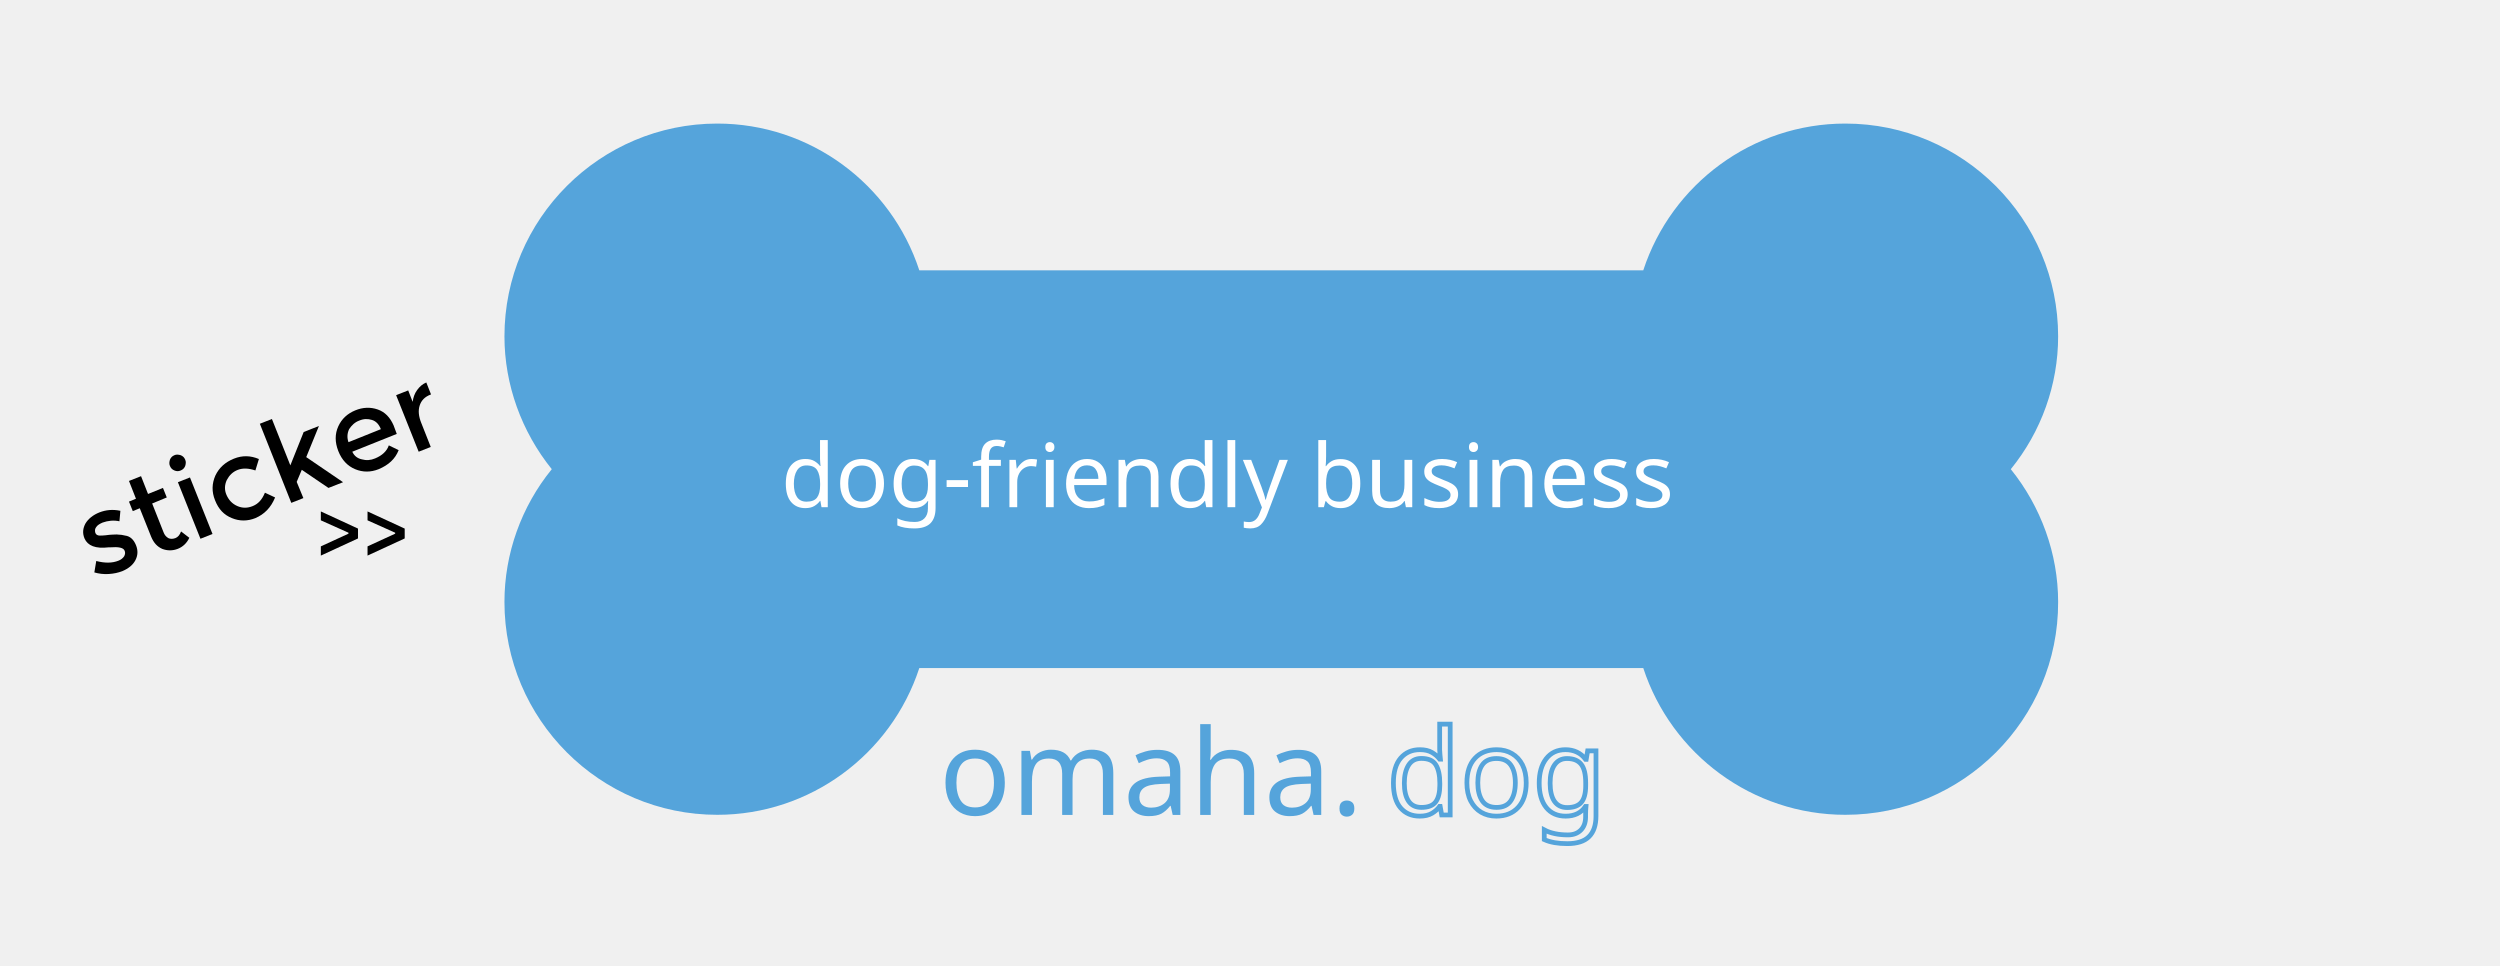
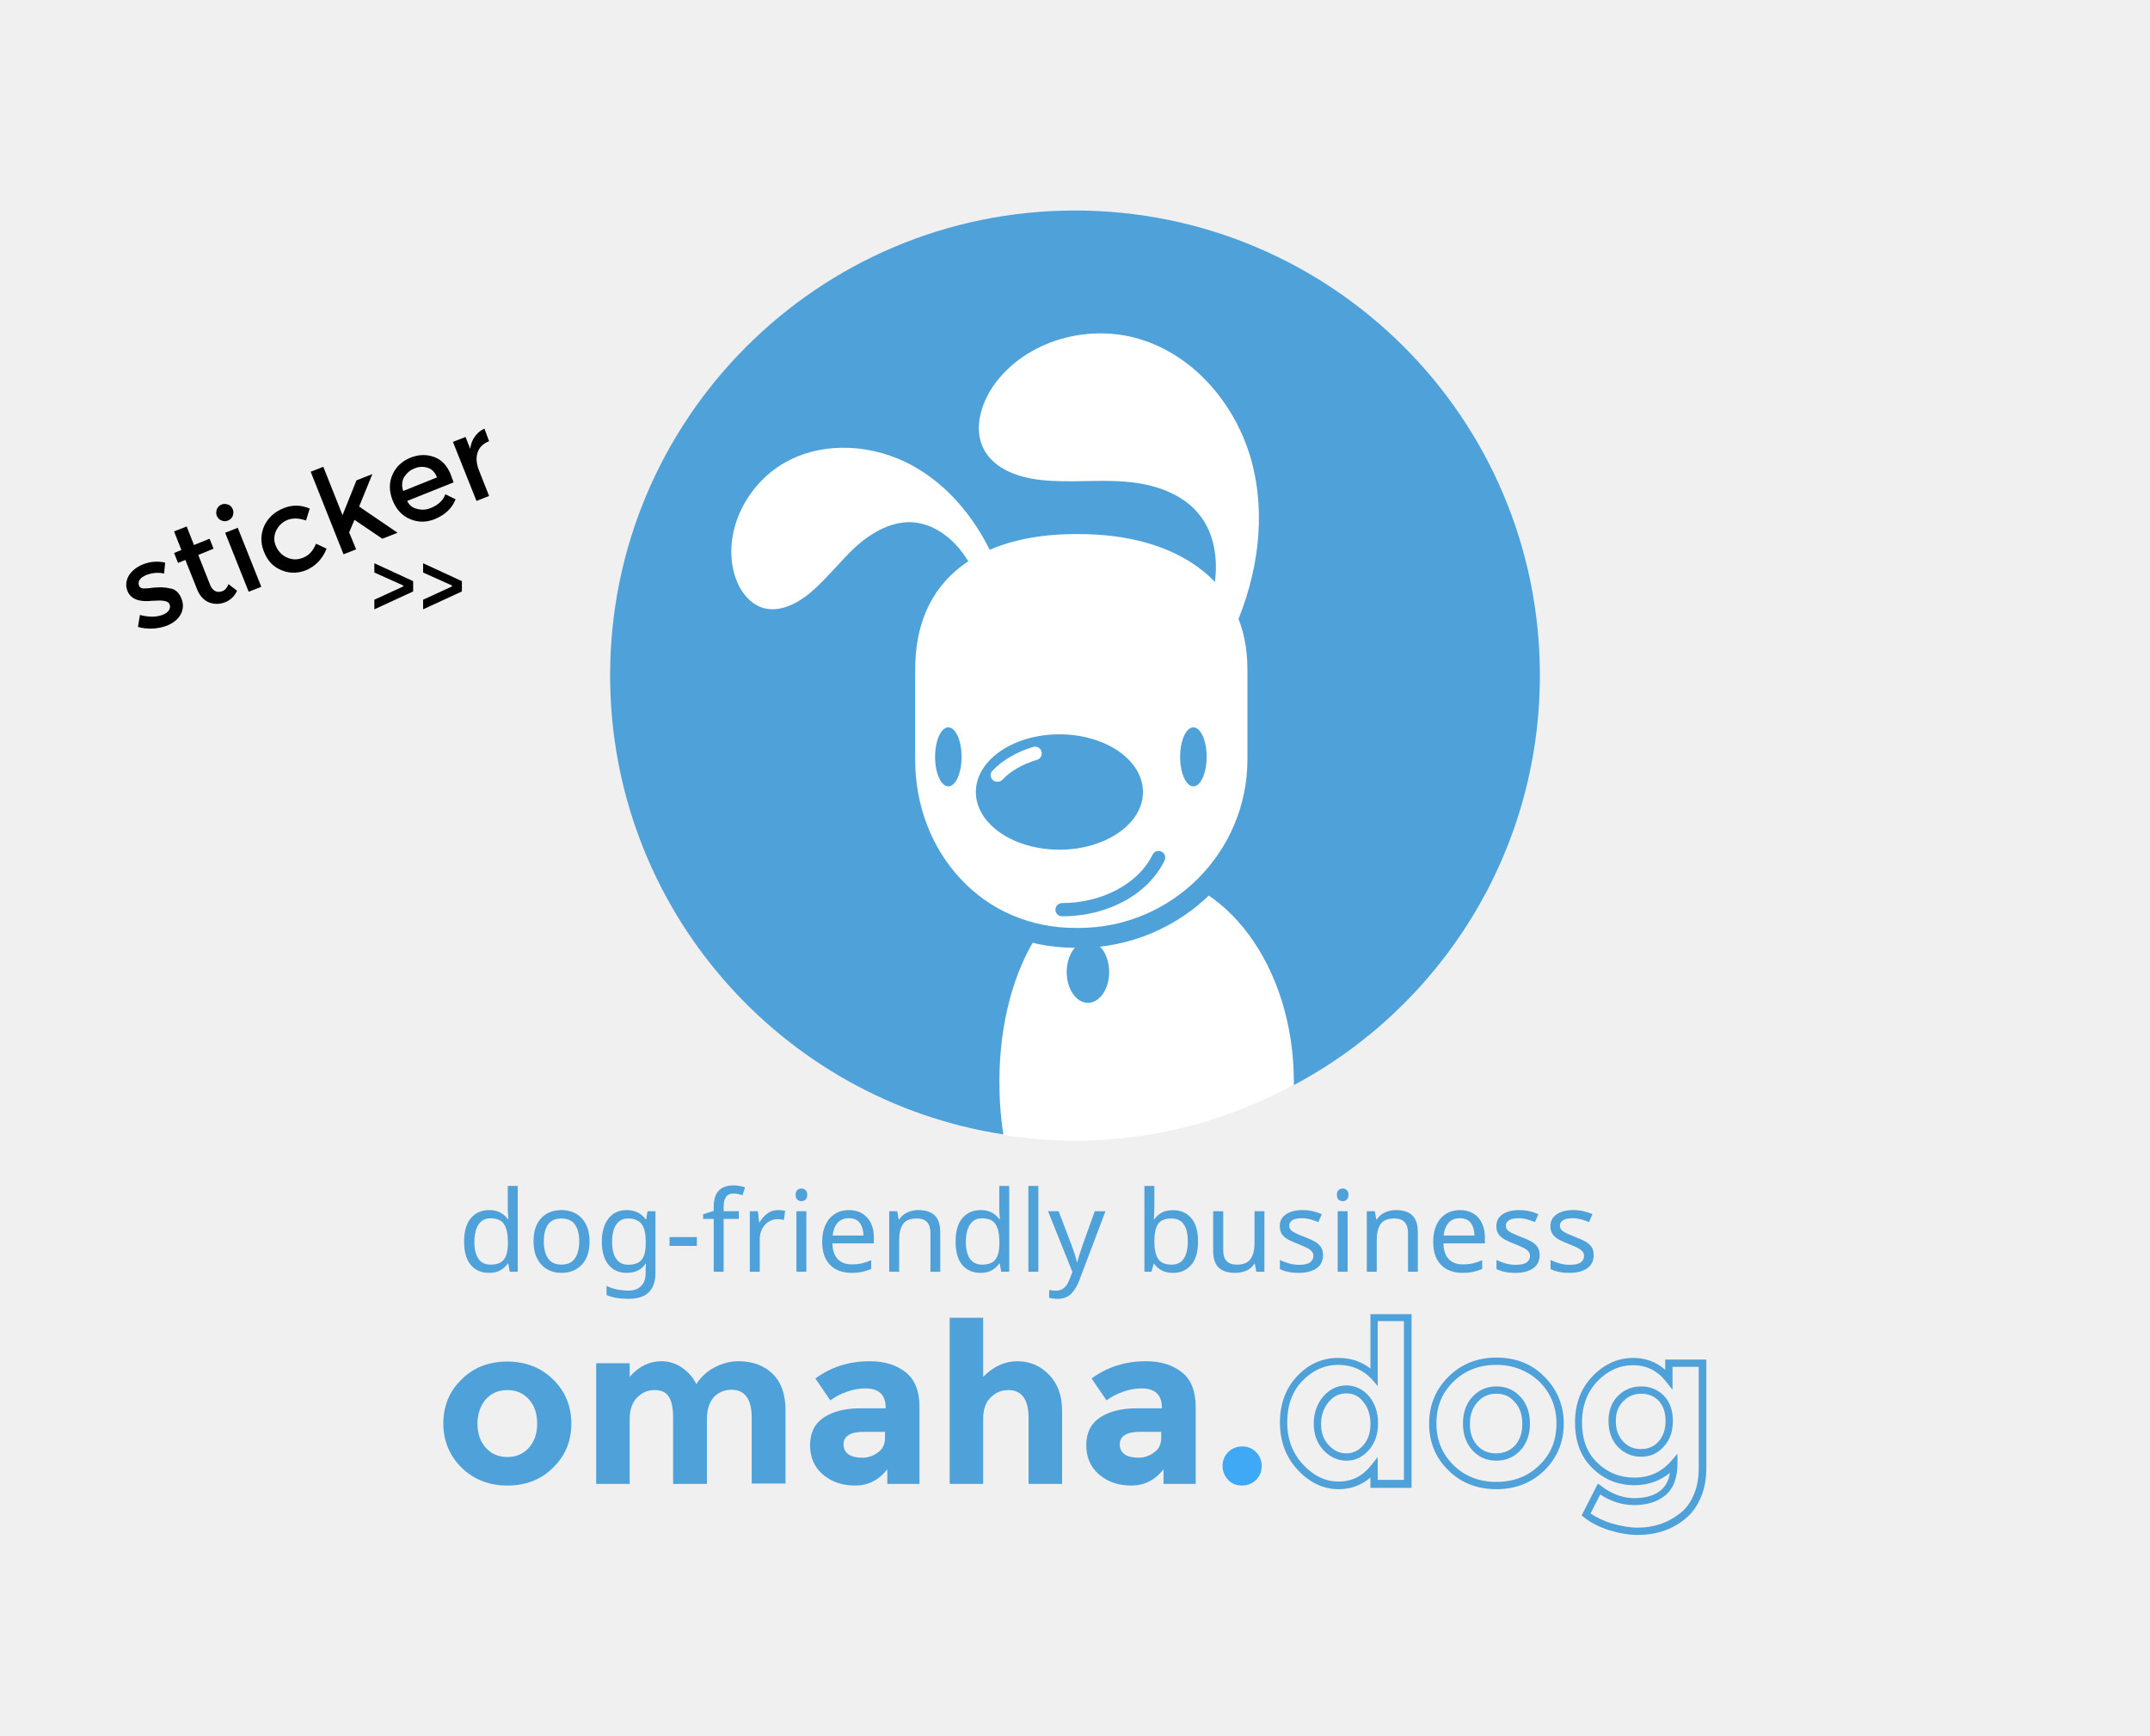
- <svg xmlns="http://www.w3.org/2000/svg" version="1.1" id="Layer_1" x="0px" y="0px" viewBox="0 0 787 304" style="enable-background:new 0 0 787 304;" xml:space="preserve">
+ <svg xmlns="http://www.w3.org/2000/svg" version="1.1" id="Layer_1" x="0px" y="0px" viewBox="155.6 88.1 648.4 523.5" style="enable-background:new 155.6 88.1 648.4 523.5;" xml:space="preserve">
  <style type="text/css">
- 	.st0{fill:#55A4DB;}
- 	.st1{font-family:'Montserrat-Bold';}
- 	.st2{font-size:37.618px;}
- 	.st3{fill:none;stroke:#55A4DB;stroke-width:1.5;stroke-miterlimit:10;}
- 	.st4{fill:#FFFFFF;}
- 	.st5{font-size:27.813px;}
+ 	.st0{fill:#4EA1D9;}
+ 	.st1{fill:#3FA9F5;}
+ 	.st2{fill:#FFFFFF;}
+ 	.st3{font-family:'Montserrat-Regular';}
+ 	.st4{font-size:34.042px;}
</style>
  <g>
-     <text transform="matrix(1 0 0 1 295.5822 256.5487)">
-       <tspan x="0" y="0" class="st0 st1 st2">omaha.</tspan>
-       <tspan x="141" y="0" class="st3 st1 st2">dog</tspan>
-     </text>
-   </g>
-   <path class="st0" d="M580.9,256.5c-29.2,0-54.7-19-63.6-46.2H289.4c-8.9,27.2-34.4,46.2-63.6,46.2c-37,0-67-30.1-67-67  c0-15.2,5.3-30,14.9-41.8c-9.5-11.8-14.9-26.6-14.9-41.8c0-37,30.1-67,67-67c29.2,0,54.7,19,63.6,46.2h227.9  c8.9-27.2,34.4-46.2,63.6-46.2c37,0,67,30.1,67,67c0,15.2-5.3,30-14.9,41.8c9.5,11.8,14.9,26.6,14.9,41.8  C648,226.5,617.9,256.5,580.9,256.5z" />
-   <text transform="matrix(1 0 0 1 245.8459 159.6765)" class="st4 st1 st5">dog-friendly business </text>
-   <g>
-     <path d="M42.8,171.6c0.7,1.7,0.6,3.3-0.2,4.8c-0.8,1.5-2.2,2.6-4.1,3.4c-1.3,0.5-2.7,0.8-4.3,0.9c-1.6,0.1-3.1-0.1-4.5-0.5l0.6-3.6   c2.7,0.7,5,0.7,7-0.1c0.8-0.3,1.4-0.8,1.8-1.4c0.3-0.6,0.4-1.2,0.1-1.8c-0.4-0.9-1.9-1.2-4.5-1c-0.2,0-0.4,0-0.5,0   c-4.1,0.5-6.6-0.5-7.6-2.8c-0.7-1.7-0.5-3.2,0.3-4.7c0.9-1.5,2.4-2.7,4.4-3.5c2.1-0.8,4.2-1,6.6-0.5l-0.3,3.3   c-1.8-0.4-3.6-0.2-5.3,0.4c-0.9,0.4-1.6,0.8-2,1.4c-0.4,0.5-0.5,1.1-0.3,1.8c0.2,0.6,0.7,0.9,1.4,0.9c0.5,0,1.1,0,1.9-0.1   c0.8-0.1,1.5-0.2,2.1-0.2c0.6,0,1.3-0.1,1.9,0c0.6,0,1.3,0.1,2.1,0.3C41,168.8,42.1,169.9,42.8,171.6z" />
-     <path d="M47.9,158.5l3.6,9.1c0.3,0.8,0.8,1.4,1.5,1.8c0.6,0.3,1.4,0.3,2.2,0c0.8-0.3,1.4-1,1.8-2.1l2.6,2c-0.8,1.7-2.1,2.9-3.7,3.5   c-1.6,0.6-3.2,0.6-4.8,0c-1.6-0.7-2.7-1.9-3.5-3.8l-3.6-9l-2.2,0.9l-1.2-3l2.2-0.9l-2.2-5.6l3.8-1.5l2.2,5.6l4.7-1.9l1.2,3   L47.9,158.5z" />
-     <path d="M54.9,148.1c-0.7-0.3-1.1-0.7-1.4-1.4s-0.2-1.3,0-2c0.3-0.7,0.7-1.1,1.4-1.4c0.6-0.3,1.3-0.2,2,0c0.7,0.3,1.1,0.7,1.4,1.4   s0.2,1.3,0,2c-0.3,0.7-0.7,1.1-1.4,1.4C56.2,148.4,55.6,148.4,54.9,148.1z M66.9,168.1l-3.8,1.5l-7.1-17.8l3.8-1.5L66.9,168.1z" />
-     <path d="M80.4,163.1c-2.5,1-5,1-7.4,0c-2.5-1-4.2-2.8-5.3-5.6c-1.1-2.7-1-5.3,0.1-7.8c1.2-2.5,3.1-4.2,5.8-5.3   c2.7-1.1,5.3-1,7.9,0.1l-1.1,3.6c-2.1-0.7-3.9-0.8-5.5-0.2c-1.6,0.6-2.7,1.7-3.5,3.2c-0.7,1.5-0.8,3.1-0.1,4.7   c0.7,1.6,1.8,2.8,3.4,3.5c1.6,0.7,3.2,0.7,4.9,0c1.7-0.7,2.9-2,3.8-4.2l3.2,1.5C85.3,159.8,83.2,161.9,80.4,163.1z" />
-     <path d="M95.5,156.8l-3.8,1.5l-9.9-24.9l3.8-1.5l5.8,14.6l4.2-10.5l4.8-1.9l-4,9.8l11.6,7.9l-4.6,1.8l-8.4-5.7l-1.6,3.8L95.5,156.8   z" />
-     <path d="M124.9,136.6l-14,5.6c0.6,1.3,1.6,2.1,3,2.4c1.4,0.4,2.8,0.3,4.2-0.3c2.2-0.9,3.7-2.3,4.3-4.1l3.1,1.5   c-1.1,2.8-3.2,4.7-6.3,6c-2.5,1-5,1-7.4,0c-2.4-1-4.2-2.9-5.3-5.7c-1.1-2.8-1.1-5.4,0-7.8c1.1-2.4,2.9-4,5.3-5   c2.4-1,4.8-1.1,7.1-0.3c2.3,0.8,3.9,2.5,5,5L124.9,136.6z M109.7,139.2l10.2-4.1c-0.6-1.5-1.5-2.5-2.8-2.9c-1.3-0.4-2.6-0.4-4,0.2   c-1.4,0.5-2.4,1.5-3.2,2.7C109.3,136.4,109.2,137.8,109.7,139.2z" />
-     <path d="M135.6,124.2c-1.9,0.7-3,1.9-3.5,3.5c-0.5,1.6-0.3,3.4,0.5,5.4l3,7.6l-3.8,1.5l-7.1-17.8l3.8-1.5l1.4,3.6   c0.2-1.4,0.6-2.6,1.4-3.7c0.8-1.1,1.7-1.9,2.9-2.4l1.5,3.8C135.7,124.1,135.6,124.2,135.6,124.2z" />
+     <path d="M210.3,268.6c0.7,1.7,0.6,3.3-0.2,4.8s-2.2,2.6-4.1,3.4c-1.3,0.5-2.7,0.8-4.3,0.9c-1.6,0.1-3.1-0.1-4.5-0.5l0.6-3.6   c2.7,0.7,5,0.7,7-0.1c0.8-0.3,1.4-0.8,1.8-1.4c0.3-0.6,0.4-1.2,0.1-1.8c-0.4-0.9-1.9-1.2-4.5-1c-0.2,0-0.4,0-0.5,0   c-4.1,0.5-6.6-0.5-7.6-2.8c-0.7-1.7-0.5-3.2,0.3-4.7c0.9-1.5,2.4-2.7,4.4-3.5c2.1-0.8,4.2-1,6.6-0.5l-0.3,3.3   c-1.8-0.4-3.6-0.2-5.3,0.4c-0.9,0.4-1.6,0.8-2,1.4c-0.4,0.5-0.5,1.1-0.3,1.8c0.2,0.6,0.7,0.9,1.4,0.9c0.5,0,1.1,0,1.9-0.1   c0.8-0.1,1.5-0.2,2.1-0.2c0.6,0,1.3-0.1,1.9,0c0.6,0,1.3,0.1,2.1,0.3C208.5,265.8,209.6,266.9,210.3,268.6z" />
+     <path d="M215.4,255.5l3.6,9.1c0.3,0.8,0.8,1.4,1.5,1.8c0.6,0.3,1.4,0.3,2.2,0c0.8-0.3,1.4-1,1.8-2.1l2.6,2   c-0.8,1.7-2.1,2.9-3.7,3.5s-3.2,0.6-4.8,0c-1.6-0.7-2.7-1.9-3.5-3.8l-3.6-9l-2.2,0.9l-1.2-3l2.2-0.9l-2.2-5.6l3.8-1.5l2.2,5.6   l4.7-1.9l1.2,3L215.4,255.5z" />
+     <path d="M222.4,245.1c-0.7-0.3-1.1-0.7-1.4-1.4s-0.2-1.3,0-2c0.3-0.7,0.7-1.1,1.4-1.4c0.6-0.3,1.3-0.2,2,0c0.7,0.3,1.1,0.7,1.4,1.4   s0.2,1.3,0,2c-0.3,0.7-0.7,1.1-1.4,1.4S223.1,245.4,222.4,245.1z M234.4,265.1l-3.8,1.5l-7.1-17.8l3.8-1.5L234.4,265.1z" />
+     <path d="M247.9,260.1c-2.5,1-5,1-7.4,0c-2.5-1-4.2-2.8-5.3-5.6c-1.1-2.7-1-5.3,0.1-7.8c1.2-2.5,3.1-4.2,5.8-5.3s5.3-1,7.9,0.1   l-1.1,3.6c-2.1-0.7-3.9-0.8-5.5-0.2c-1.6,0.6-2.7,1.7-3.5,3.2c-0.7,1.5-0.8,3.1-0.1,4.7c0.7,1.6,1.8,2.8,3.4,3.5   c1.6,0.7,3.2,0.7,4.9,0c1.7-0.7,2.9-2,3.8-4.2l3.2,1.5C252.8,256.8,250.7,258.9,247.9,260.1z" />
+     <path d="M263,253.8l-3.8,1.5l-9.9-24.9l3.8-1.5l5.8,14.6l4.2-10.5l4.8-1.9l-4,9.8l11.6,7.9l-4.6,1.8l-8.4-5.7l-1.6,3.8L263,253.8z" />
+     <path d="M292.4,233.6l-14,5.6c0.6,1.3,1.6,2.1,3,2.4c1.4,0.4,2.8,0.3,4.2-0.3c2.2-0.9,3.7-2.3,4.3-4.1l3.1,1.5   c-1.1,2.8-3.2,4.7-6.3,6c-2.5,1-5,1-7.4,0s-4.2-2.9-5.3-5.7s-1.1-5.4,0-7.8c1.1-2.4,2.9-4,5.3-5s4.8-1.1,7.1-0.3s3.9,2.5,5,5   L292.4,233.6z M277.2,236.2l10.2-4.1c-0.6-1.5-1.5-2.5-2.8-2.9c-1.3-0.4-2.6-0.4-4,0.2c-1.4,0.5-2.4,1.5-3.2,2.7   C276.8,233.4,276.7,234.8,277.2,236.2z" />
+     <path d="M303.1,221.2c-1.9,0.7-3,1.9-3.5,3.5c-0.5,1.6-0.3,3.4,0.5,5.4l3,7.6l-3.8,1.5l-7.1-17.8l3.8-1.5l1.4,3.6   c0.2-1.4,0.6-2.6,1.4-3.7c0.8-1.1,1.7-1.9,2.9-2.4L303.1,221.2C303.2,221.1,303.1,221.2,303.1,221.2z" />
  </g>
  <g>
-     <path d="M112.7,166.4v3.1l-11.7,5.4V172l8.7-4v-0.3l-8.7-3.9V161L112.7,166.4z" />
-     <path d="M127.4,166.4v3.1l-11.7,5.4V172l8.7-4v-0.3l-8.7-3.9V161L127.4,166.4z" />
+     <path d="M280.2,263.4v3.1l-11.7,5.4V269l8.7-4v-0.3l-8.7-3.9V258L280.2,263.4z" />
+     <path d="M294.9,263.4v3.1l-11.7,5.4V269l8.7-4v-0.3l-8.7-3.9V258L294.9,263.4z" />
+   </g>
+   <g>
+     <g>
+       <g>
+         <path class="st0" d="M327.9,517.5c0,5.3-1.8,9.7-5.5,13.3c-3.6,3.6-8.2,5.4-13.8,5.4c-5.5,0-10.1-1.8-13.8-5.4     c-3.6-3.6-5.5-8-5.5-13.3c0-5.3,1.8-9.7,5.5-13.3c3.6-3.6,8.2-5.4,13.8-5.4c5.5,0,10.1,1.8,13.8,5.4     C326.1,507.8,327.9,512.3,327.9,517.5z M299.6,517.5c0,3,0.8,5.4,2.5,7.3c1.7,1.9,3.9,2.8,6.5,2.8c2.6,0,4.8-0.9,6.5-2.8     c1.7-1.9,2.5-4.3,2.5-7.3s-0.8-5.4-2.5-7.3c-1.7-1.9-3.9-2.8-6.5-2.8c-2.6,0-4.8,0.9-6.5,2.8     C300.5,512.1,299.6,514.5,299.6,517.5z" />
+       </g>
+       <g>
+         <path class="st0" d="M368.8,516.1v19.6h-10.2v-19.9c0-2.9-0.4-5-1.3-6.4c-0.9-1.4-2.3-2-4.3-2c-2,0-3.7,0.7-5.2,2.2     c-1.5,1.5-2.3,3.6-2.3,6.5v19.6h-10.1v-36.4h10.1v4.1c2.8-3.2,6-4.7,9.6-4.7c2.3,0,4.4,0.7,6.3,2c1.9,1.4,3.3,3,4.2,4.9     c1.4-2.2,3.3-3.9,5.6-5.1c2.4-1.2,4.7-1.8,7.1-1.8c4.3,0,7.7,1.3,10.3,3.8c2.6,2.5,3.9,6.2,3.9,11v22.1h-10.2v-19.9     c0-5.6-2.1-8.4-6.1-8.4c-2,0-3.8,0.7-5.3,2.2C369.5,511.1,368.8,513.3,368.8,516.1z" />
+       </g>
+       <g>
+         <path class="st0" d="M432.7,535.7h-9.5v-4.4c-2.6,3.3-5.8,4.9-9.7,4.9c-3.9,0-7.1-1.1-9.7-3.3c-2.6-2.2-3.9-5.2-3.9-8.9     c0-3.7,1.4-6.5,4.1-8.3c2.7-1.8,6.4-2.8,11.1-2.8h7.6v-0.2c0-3.9-2.1-5.8-6.1-5.8c-1.8,0-3.6,0.3-5.6,1c-2,0.7-3.6,1.6-5,2.6     l-4.5-6.6c4.8-3.5,10.2-5.2,16.4-5.2c4.4,0,8,1.1,10.8,3.3c2.8,2.2,4.2,5.7,4.2,10.5V535.7z M422.5,521.8v-1.8h-6.4     c-4.1,0-6.1,1.3-6.1,3.8c0,1.3,0.5,2.3,1.5,3c1,0.7,2.4,1,4.2,1c1.8,0,3.4-0.6,4.8-1.7C421.8,525.2,422.5,523.7,422.5,521.8z" />
+       </g>
+       <g>
+         <path class="st0" d="M452.1,516.1v19.6h-10.1v-50.1h10.1v17.8c3.1-3.1,6.5-4.7,10.3-4.7c3.8,0,7,1.4,9.6,4.1     c2.6,2.7,3.9,6.3,3.9,10.8v22.1h-10.1v-19.9c0-5.6-2.1-8.4-6.1-8.4c-2,0-3.8,0.7-5.3,2.2C452.8,511.1,452.1,513.3,452.1,516.1z" />
+       </g>
+       <g>
+         <path class="st0" d="M516,535.7h-9.5v-4.4c-2.6,3.3-5.8,4.9-9.7,4.9c-3.9,0-7.1-1.1-9.7-3.3c-2.6-2.2-3.9-5.2-3.9-8.9     c0-3.7,1.4-6.5,4.1-8.3c2.7-1.8,6.4-2.8,11.1-2.8h7.6v-0.2c0-3.9-2.1-5.8-6.1-5.8c-1.8,0-3.6,0.3-5.6,1c-2,0.7-3.6,1.6-5,2.6     l-4.5-6.6c4.8-3.5,10.2-5.2,16.4-5.2c4.4,0,8,1.1,10.8,3.3c2.8,2.2,4.2,5.7,4.2,10.5V535.7z M505.8,521.8v-1.8h-6.4     c-4.1,0-6.1,1.3-6.1,3.8c0,1.3,0.5,2.3,1.5,3c1,0.7,2.4,1,4.2,1c1.8,0,3.4-0.6,4.8-1.7C505.1,525.2,505.8,523.7,505.8,521.8z" />
+       </g>
+       <g>
+         <path class="st1" d="M526,534.5c-1.1-1.1-1.7-2.6-1.7-4.2c0-1.7,0.6-3.1,1.7-4.2c1.1-1.1,2.6-1.7,4.2-1.7c1.7,0,3.1,0.6,4.2,1.7     c1.1,1.1,1.7,2.6,1.7,4.2c0,1.7-0.6,3.1-1.7,4.2c-1.1,1.1-2.6,1.7-4.2,1.7C528.5,536.2,527.1,535.7,526,534.5z" />
+       </g>
+       <g>
+         <path class="st0" d="M559.3,537.3c-4.6,0-8.8-2-12.3-5.8c-3.6-3.8-5.4-8.7-5.4-14.3c0-5.7,1.8-10.4,5.2-14     c3.5-3.7,7.6-5.5,12.4-5.5c3.8,0,7,1.1,9.7,3.2v-16.4h12.4v52.4h-12.4v-3.1C566.2,536.1,563,537.3,559.3,537.3z M559.2,499.8     c-4.1,0-7.7,1.6-10.8,4.8c-3.1,3.2-4.6,7.4-4.6,12.5c0,5.1,1.6,9.4,4.8,12.8c3.2,3.4,6.7,5.1,10.7,5.1c4,0,7.2-1.6,9.8-4.9l2-2.5     v6.9h7.9v-47.9h-7.9v19.6l-1.9-2.2C566.6,501.3,563.3,499.8,559.2,499.8z M561.7,528.7c-2.7,0-5-1.1-7-3.2     c-1.9-2.1-2.9-4.7-2.9-8c0-3.2,1-5.9,2.8-8.1c1.9-2.2,4.3-3.4,7-3.4c2.7,0,5,1.1,6.9,3.3c1.8,2.2,2.7,4.9,2.7,8.1     c0,3.2-0.9,5.9-2.7,8C566.6,527.6,564.3,528.7,561.7,528.7z M561.6,508.4c-2.1,0-3.8,0.8-5.3,2.6c-1.5,1.8-2.3,4-2.3,6.6     c0,2.7,0.8,4.8,2.3,6.4c1.6,1.7,3.3,2.5,5.3,2.5c2,0,3.7-0.8,5.1-2.4c1.5-1.7,2.2-3.8,2.2-6.5c0-2.7-0.7-4.9-2.2-6.7     C565.4,509.2,563.7,508.4,561.6,508.4z" />
+       </g>
+       <g>
+         <path class="st0" d="M606.9,537.3c-5.8,0-10.7-1.9-14.5-5.7c-3.9-3.8-5.8-8.5-5.8-14.1c0-5.6,2-10.3,5.8-14.1     c3.8-3.8,8.7-5.8,14.5-5.8c5.8,0,10.7,1.9,14.5,5.8c3.8,3.8,5.8,8.6,5.8,14.1c0,5.6-2,10.3-5.8,14.1     C617.5,535.4,612.6,537.3,606.9,537.3z M606.9,499.8c-5.2,0-9.6,1.7-13,5.1c-3.5,3.4-5.1,7.5-5.1,12.6c0,5,1.7,9.1,5.1,12.5     c3.4,3.4,7.8,5.1,13,5.1c5.2,0,9.6-1.7,13-5.1c3.5-3.4,5.1-7.5,5.1-12.5c0-5-1.7-9.1-5.1-12.6C616.4,501.6,612,499.8,606.9,499.8     z M606.9,528.7c-3,0-5.4-1.1-7.3-3.2c-1.9-2.1-2.8-4.8-2.8-8c0-3.2,0.9-5.9,2.8-8c1.9-2.1,4.4-3.2,7.3-3.2c3,0,5.4,1.1,7.3,3.2     c1.9,2.1,2.8,4.8,2.8,8c0,3.2-0.9,5.9-2.8,8C612.3,527.6,609.8,528.7,606.9,528.7z M606.9,508.5c-2.3,0-4.2,0.8-5.7,2.5     c-1.5,1.7-2.3,3.8-2.3,6.6c0,2.7,0.7,4.8,2.2,6.5c1.5,1.6,3.3,2.4,5.7,2.4c2.3,0,4.2-0.8,5.7-2.4c1.5-1.7,2.2-3.8,2.2-6.5     c0-2.7-0.7-4.9-2.3-6.6C611,509.3,609.2,508.5,606.9,508.5z" />
+       </g>
+       <g>
+         <path class="st0" d="M649.6,551.1c-2.8,0-5.7-0.5-8.6-1.4c-2.9-0.9-5.5-2.2-7.7-3.9l-0.7-0.6l4.9-9.6l1.1,0.8     c3.1,2.4,6.5,3.6,9.9,3.6c3.4,0,6.2-0.8,8.1-2.5c1.4-1.2,2.3-2.9,2.6-5.1c-3,2.4-6.6,3.7-10.6,3.7c-5,0-9.3-1.7-12.8-5.2     c-3.5-3.4-5.2-8-5.2-13.7c0-5.7,1.8-10.4,5.3-14c3.6-3.7,7.7-5.5,12.3-5.5c3.7,0,6.9,1.2,9.6,3.6v-3.1h12.4V531     c0,3.4-0.6,6.4-1.8,9.1c-1.2,2.7-2.8,4.8-4.9,6.4C659.6,549.6,654.9,551.1,649.6,551.1z M635.3,544.6c1.8,1.3,4,2.3,6.3,3     c2.7,0.8,5.4,1.3,7.9,1.3c4.8,0,9-1.4,12.6-4.2c1.8-1.3,3.2-3.2,4.2-5.5c1.1-2.4,1.6-5.1,1.6-8.2v-30.6H660v6.9l-2-2.5     c-2.6-3.3-5.9-4.9-9.9-4.9c-4,0-7.6,1.6-10.7,4.8c-3.1,3.2-4.7,7.4-4.7,12.5c0,5.1,1.5,9.1,4.6,12.1c3.1,3,6.8,4.5,11.2,4.5     c4.5,0,8.1-1.6,11.1-5l1.9-2.2v2.9c0,4.3-1.2,7.6-3.6,9.6c-2.4,2-5.6,3-9.5,3c-3.5,0-7-1.1-10.2-3.2L635.3,544.6z M650.5,527.5     c-2.7,0-5.1-1-7-3c-1.9-2-2.8-4.6-2.8-7.8c0-3.2,1-5.7,2.9-7.6c1.9-1.9,4.3-2.8,7-2.8c2.7,0,5,1,6.8,2.8c1.8,1.9,2.7,4.4,2.7,7.6     c0,3.2-0.9,5.8-2.7,7.7C655.6,526.5,653.3,527.5,650.5,527.5z M650.6,508.5c-2.1,0-3.9,0.7-5.4,2.2c-1.5,1.5-2.3,3.4-2.3,6     c0,2.6,0.7,4.6,2.2,6.2c1.5,1.6,3.2,2.3,5.4,2.3c2.1,0,3.9-0.7,5.3-2.3c1.4-1.6,2.1-3.6,2.1-6.2c0-2.6-0.7-4.6-2.1-6.1     C654.4,509.2,652.7,508.5,650.6,508.5z" />
+       </g>
+     </g>
+     <g>
+       <g>
+         <g>
+           <path class="st2" d="M371.1,212.8c-45.7,60.1-34,145.8,26.1,191.5c54.4,41.3,129.8,35.7,177.4-10.3c-4.4-2.4-8.8-5.2-13-8.4      c-26.9-20.5-38.9-50-23.8-69.9c15.1-19.9,49.2-19.5,76.2,0.9c0.3,0.2,0.5,0.4,0.8,0.6c7.7-48.2-10.7-99-52.3-130.5      C502.5,141,416.7,152.7,371.1,212.8z" />
+         </g>
+       </g>
+       <g>
+         <g>
+           <path class="st0" d="M479.8,151.6c-77.4,0-140.2,62.8-140.2,140.2c0,70.1,51.4,128.1,118.6,138.5c-0.8-5.1-1.2-10.4-1.2-15.9      c0-34.7,16.7-62.8,42.3-62.8c25.7,0,46.5,28.1,46.5,62.8c0,0.3,0,0.7,0,1C590,391.9,620,345.3,620,291.8      C620,214.3,557.2,151.6,479.8,151.6z" />
+         </g>
+       </g>
+       <g>
+         <g>
+           <path class="st2" d="M481,371h-1.1c-29.7,0-51.2-24.1-51.2-53.8v-27.1c0-29.7,21.5-43.9,51.2-43.9h1.1      c29.7,0,53.8,14.2,53.8,43.9v27.1C534.8,346.9,510.7,371,481,371z" />
+         </g>
+         <g>
+           <path class="st0" d="M481,374h-1.1c-15,0-28.9-5.9-38.9-16.7c-9.8-10.5-15.3-24.8-15.3-40.1v-27.1c0-29.3,20.3-46.8,54.2-46.8      h1.1c16,0,29.8,3.9,39.8,11.4c11.1,8.3,16.9,20.5,16.9,35.4v27.1C537.7,348.5,512.3,374,481,374z M479.9,249.2      c-14.5,0-26.6,3.5-34.9,10.1c-8.9,7.1-13.4,17.4-13.4,30.8v27.1c0,13.8,4.9,26.6,13.7,36c8.9,9.6,21.2,14.8,34.6,14.8h1.1      c28,0,50.8-22.8,50.8-50.8v-27.1c0-13.2-4.9-23.5-14.6-30.7c-9-6.7-21.5-10.2-36.3-10.2H479.9z" />
+         </g>
+       </g>
+       <g>
+         <g>
+           <ellipse class="st0" cx="475.1" cy="327" rx="25.2" ry="17.4" />
+         </g>
+       </g>
+       <g>
+         <g>
+           <ellipse class="st0" cx="441.6" cy="316.4" rx="4" ry="8.9" />
+         </g>
+       </g>
+       <g>
+         <g>
+           <ellipse class="st0" cx="515.5" cy="316.4" rx="4" ry="8.9" />
+         </g>
+       </g>
+       <g>
+         <g>
+           <path class="st0" d="M475.9,364.5c-1.1,0-2-0.9-2-2c0-1.1,0.9-2,2-2c12.1,0,23.1-5.9,27.3-14.6c0.5-1,1.7-1.4,2.7-0.9      c1,0.5,1.4,1.7,0.9,2.7C501.8,357.9,489.7,364.5,475.9,364.5z" />
+         </g>
+       </g>
+       <g>
+         <g>
+           <path class="st2" d="M456.4,323.9c-0.5,0-1-0.2-1.4-0.5c-0.8-0.8-0.9-2-0.1-2.8c3-3.2,7.3-5.7,12.3-7.2c1.1-0.3,2.2,0.3,2.5,1.4      c0.3,1.1-0.3,2.2-1.4,2.5c-4.3,1.3-8,3.4-10.5,6.1C457.5,323.7,457,323.9,456.4,323.9z" />
+         </g>
+       </g>
+       <g>
+         <g>
+           <path class="st2" d="M528.1,277.2c6.8-15.6,9.4-33.4,5-49.8c-4.4-16.4-16.4-31.2-32.5-36.6c-16.1-5.5-35.8-0.2-45.5,13.8      c-3.8,5.6-5.9,13.1-2.8,19c3.2,6.1,10.6,8.6,17.4,9.3c8.4,0.9,16.9-0.2,25.4,0.5c8.4,0.7,17.3,3.5,22.4,10.2      c4.3,5.5,5.4,13,4.5,20c-0.9,6.9-3.5,13.5-6.1,20" />
+         </g>
+       </g>
+       <g>
+         <g>
+           <ellipse class="st0" cx="483.7" cy="381.3" rx="6.4" ry="9.3" />
+         </g>
+       </g>
+       <g>
+         <g>
+           <path class="st2" d="M455.8,257.7c-5.1-12-13.6-22.9-25.1-29.2c-11.5-6.3-26.1-7.4-37.6-1.3c-11.6,6.1-19.1,19.9-16.4,32.6      c1.1,5.1,4.1,10.2,9.1,11.7c5.1,1.4,10.4-1.4,14.4-4.8c4.9-4.2,8.9-9.5,13.7-13.9c4.9-4.3,11.1-7.8,17.6-7.1      c5.4,0.6,10.1,3.9,13.5,8c3.4,4.2,5.7,9.1,7.9,14" />
+         </g>
+       </g>
+     </g>
+     <text transform="matrix(1 0 0 1 293.6957 471.7042)" class="st0 st3 st4">dog-friendly business</text>
  </g>
</svg>
